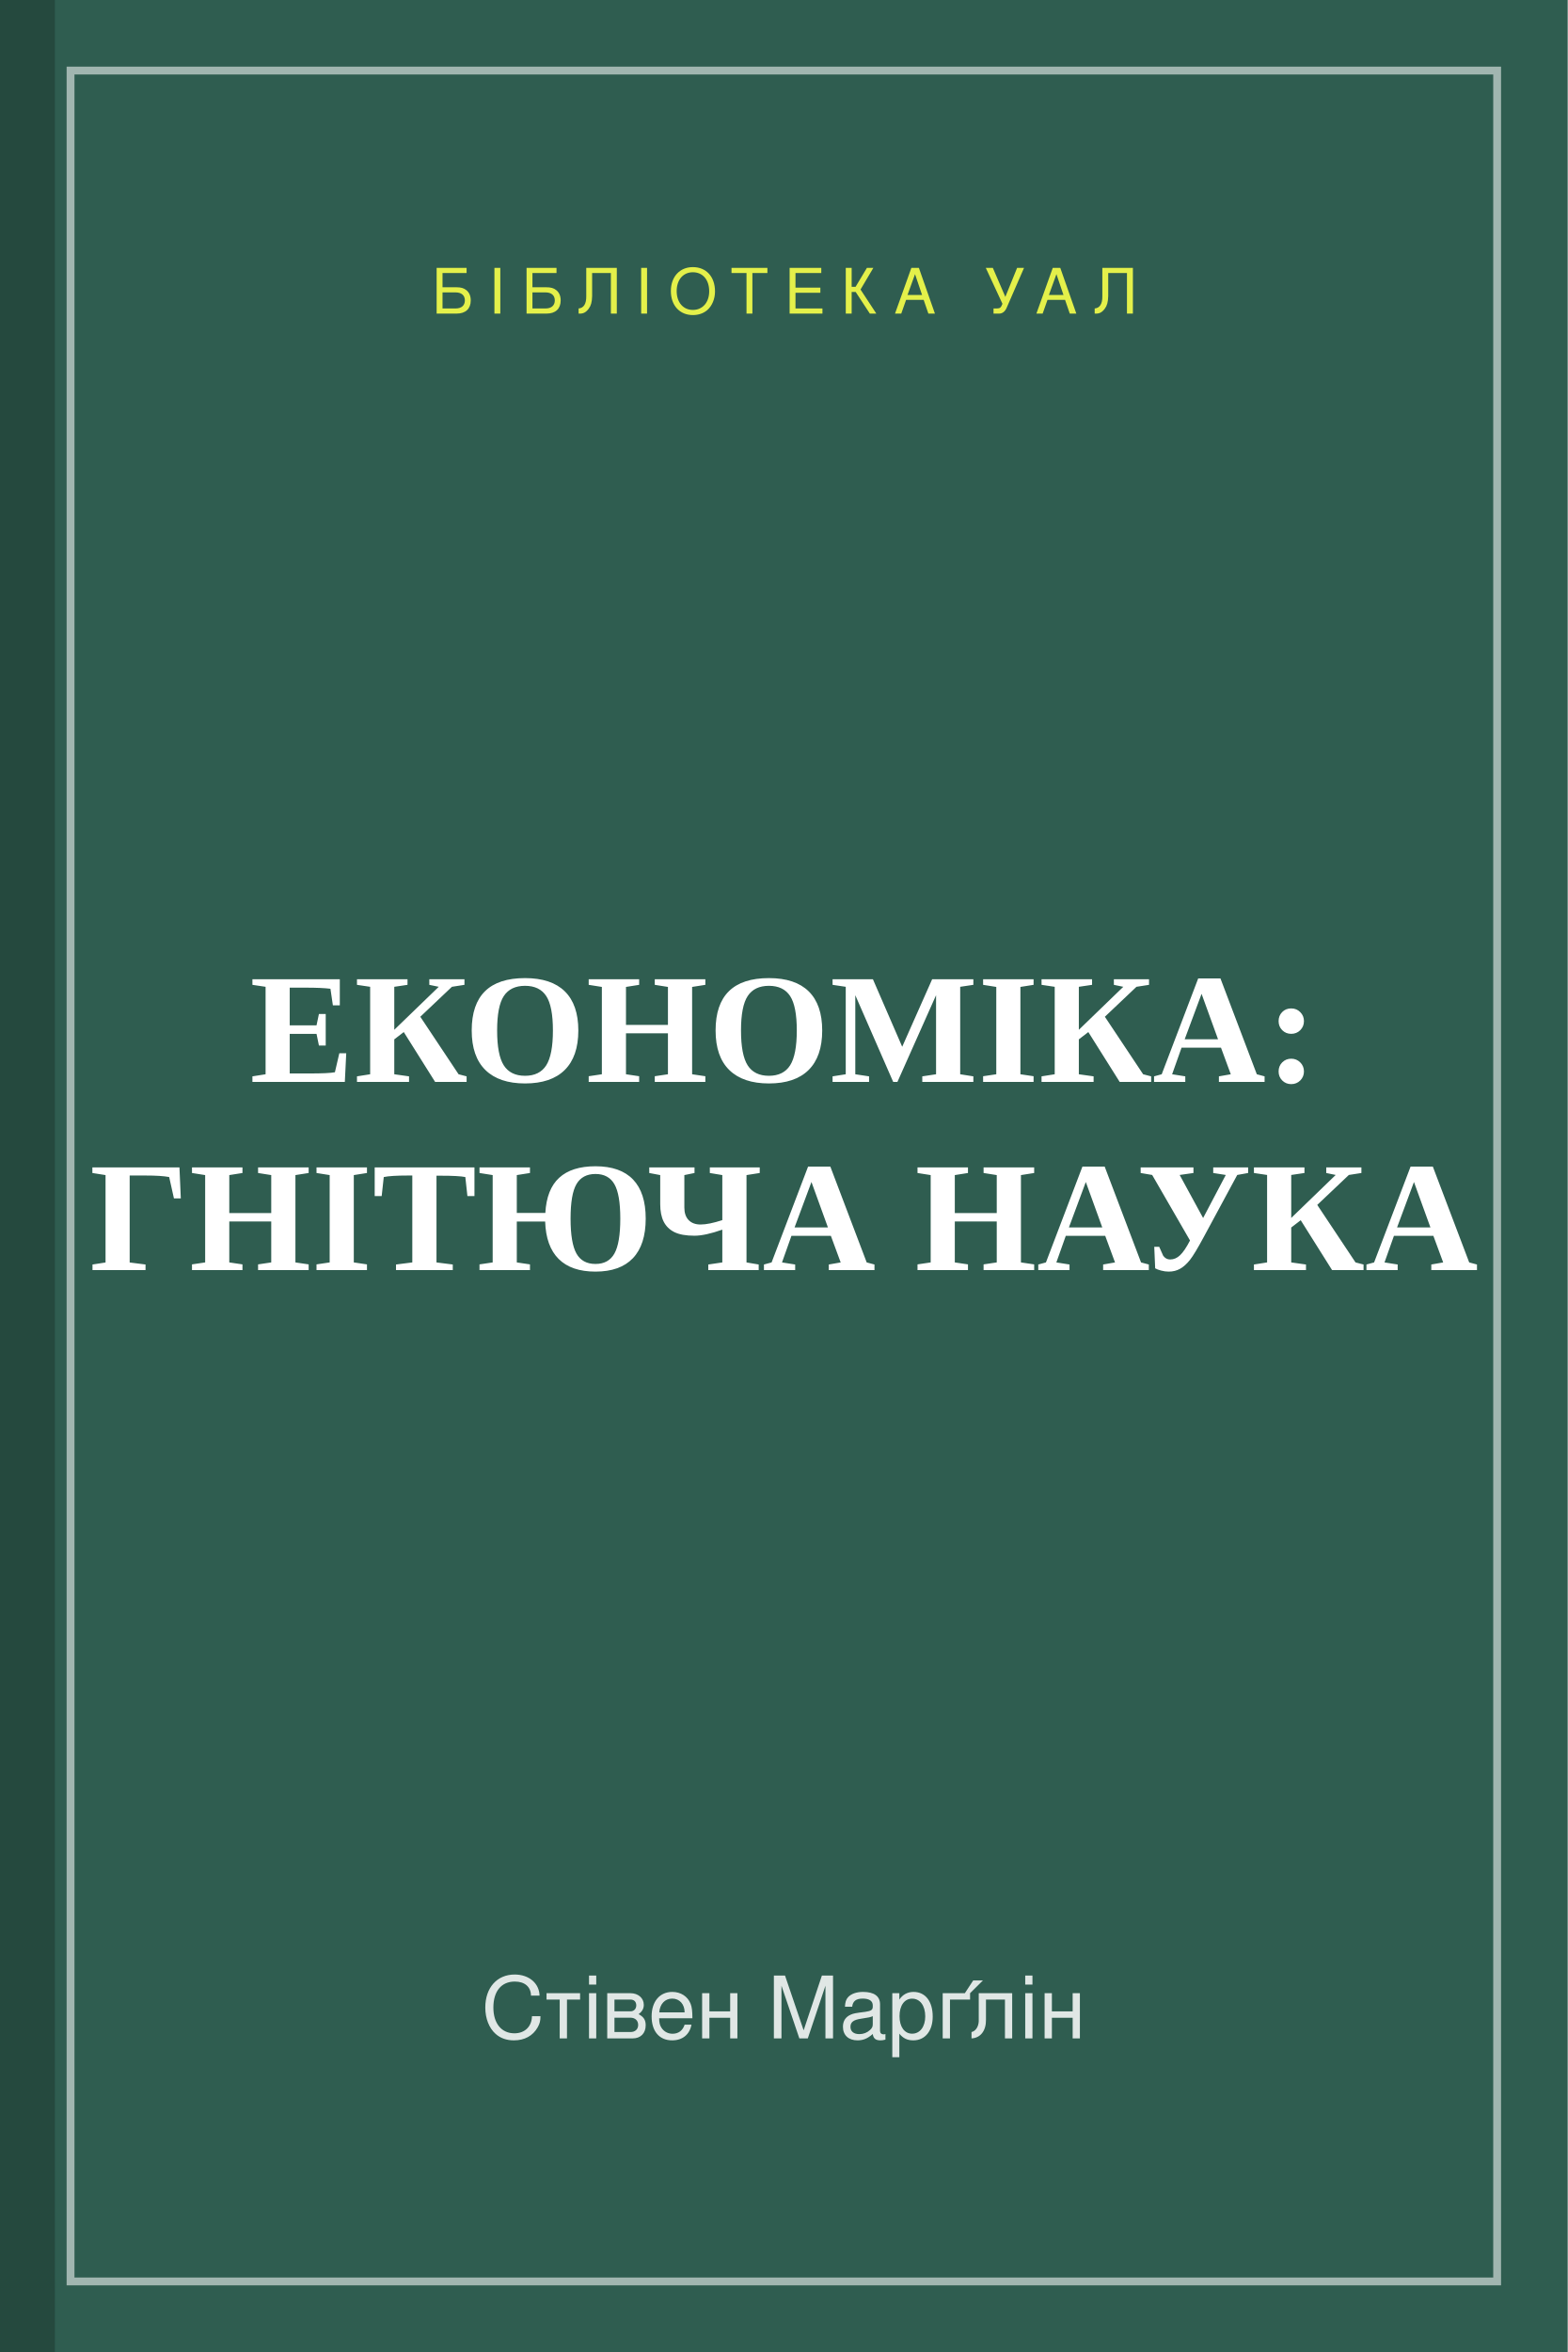
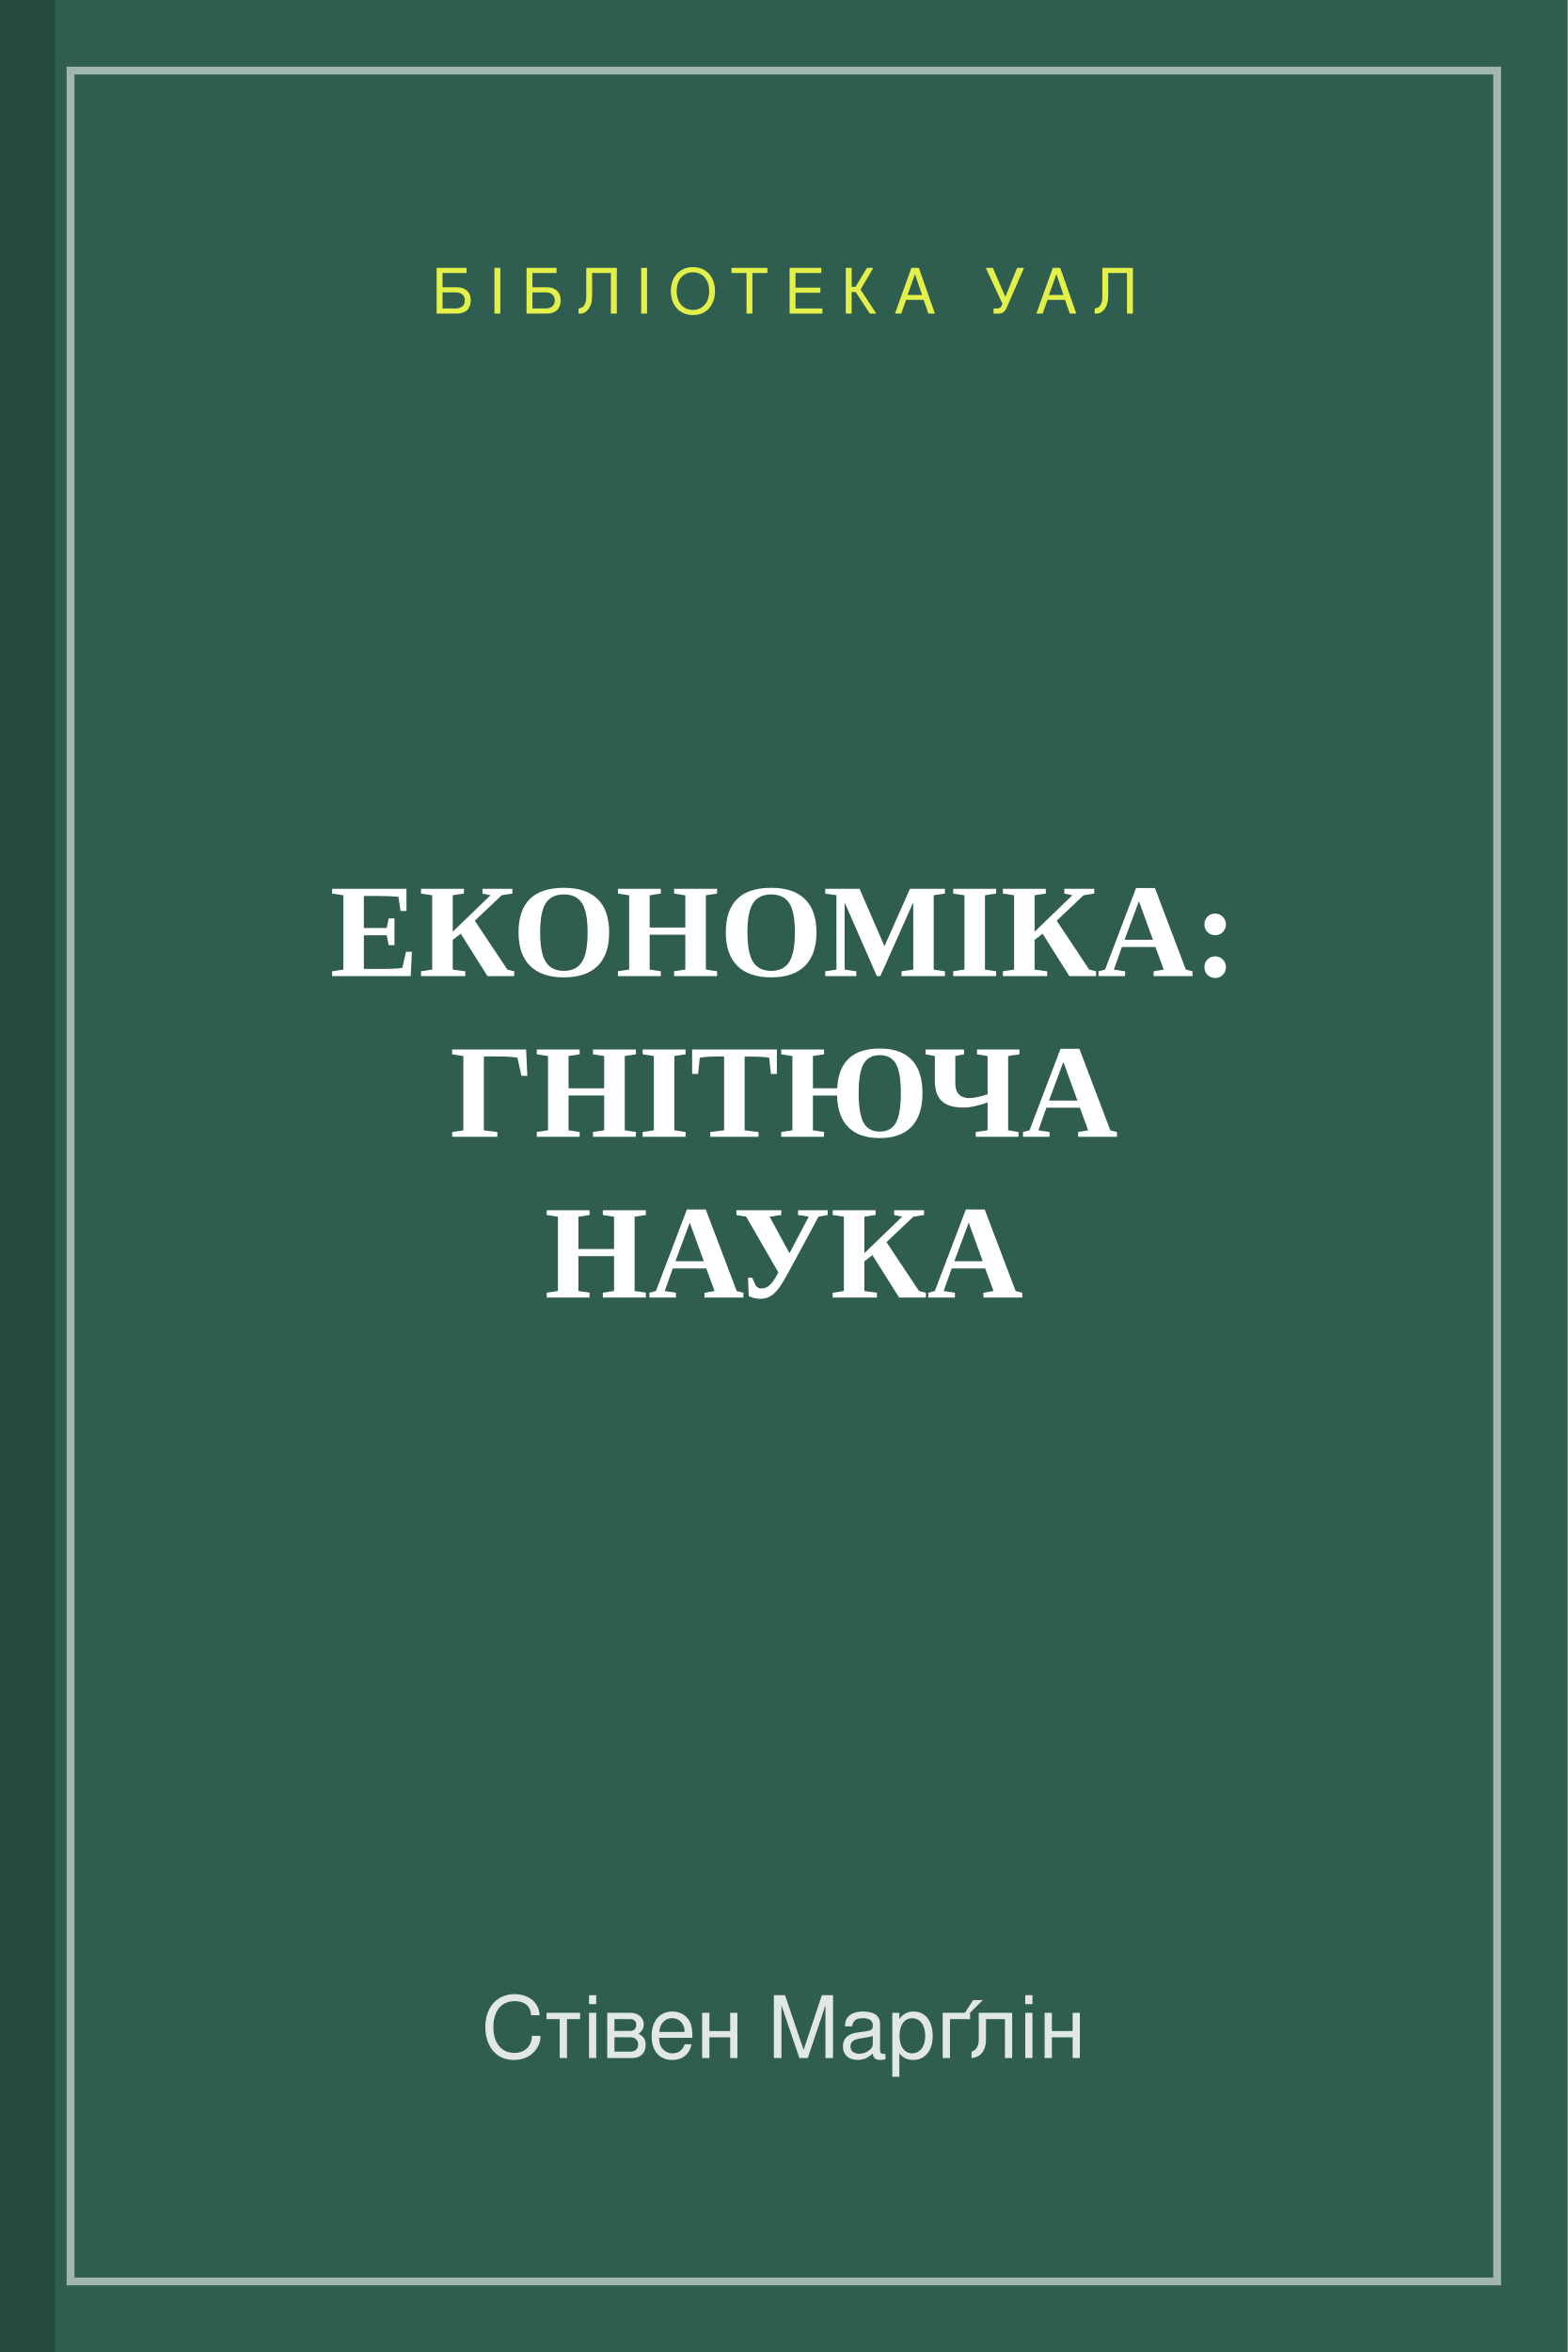
<svg xmlns="http://www.w3.org/2000/svg" viewBox="0 0 400 600" width="400" height="600">
  <rect width="400" height="600" fill="#2f5d50" />
  <rect x="18" y="18" width="364" height="564" fill="none" stroke="#fff" stroke-opacity=".55" stroke-width="2" />
  <rect x="0" y="0" width="14" height="600" fill="#000" fill-opacity=".22" />
  <g fill="#fff" font-family="Georgia, 'Times New Roman', serif" font-weight="700" text-anchor="middle">
-     <text x="200" y="276" font-size="40">ЕКОНОМІКА:</text>
-     <text x="200" y="324" font-size="40">ГНІТЮЧА НАУКА</text>
+     <text x="200" y="249" font-size="34">ЕКОНОМІКА:</text>
+     <text x="200" y="290" font-size="34">ГНІТЮЧА</text>
+     <text x="200" y="331" font-size="34">НАУКА</text>
  </g>
-   <text x="200" y="520" fill="#fff" fill-opacity=".85" font-family="Helvetica, Arial, sans-serif" font-size="22" text-anchor="middle">Стівен Марґлін</text>
+   <g fill="#fff" fill-opacity=".85" font-family="Helvetica, Arial, sans-serif" text-anchor="middle">
+     <text x="200" y="525" font-size="22">Стівен Марґлін</text>
+   </g>
  <text x="200" y="80" fill="#e4f04a" font-family="Helvetica, Arial, sans-serif" font-size="16" letter-spacing="4" text-anchor="middle">БІБЛІОТЕКА УАЛ</text>
</svg>
